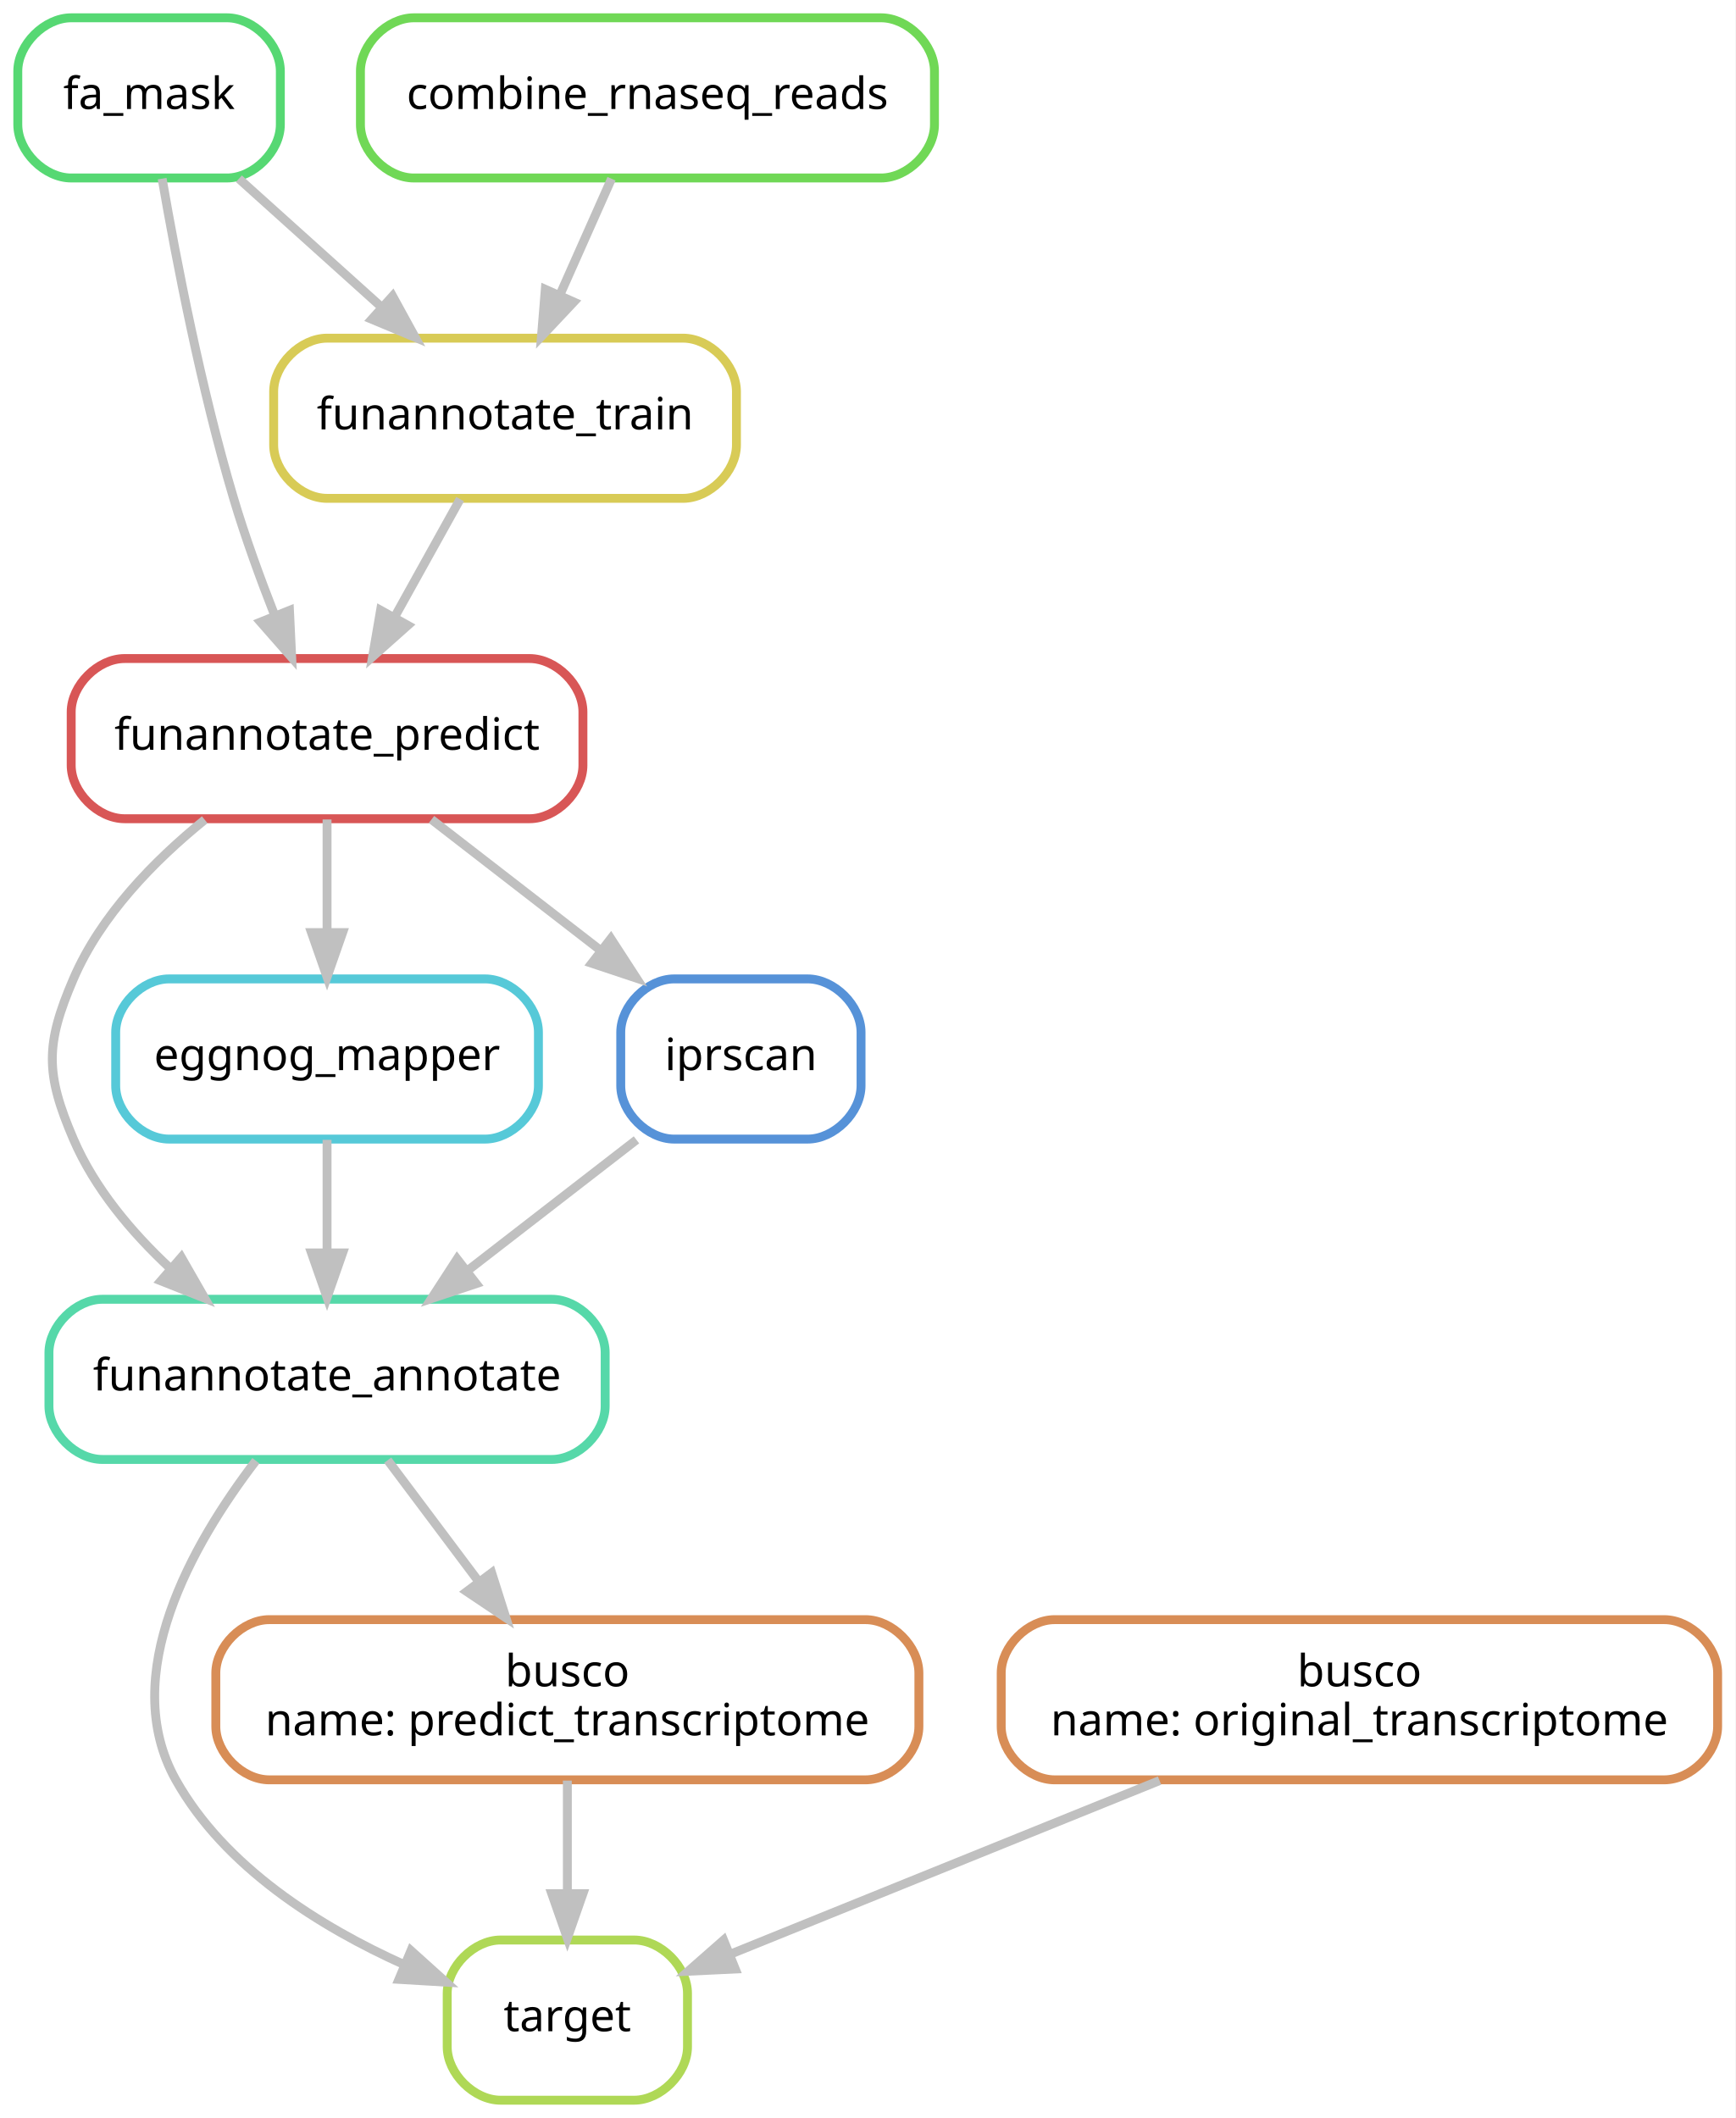
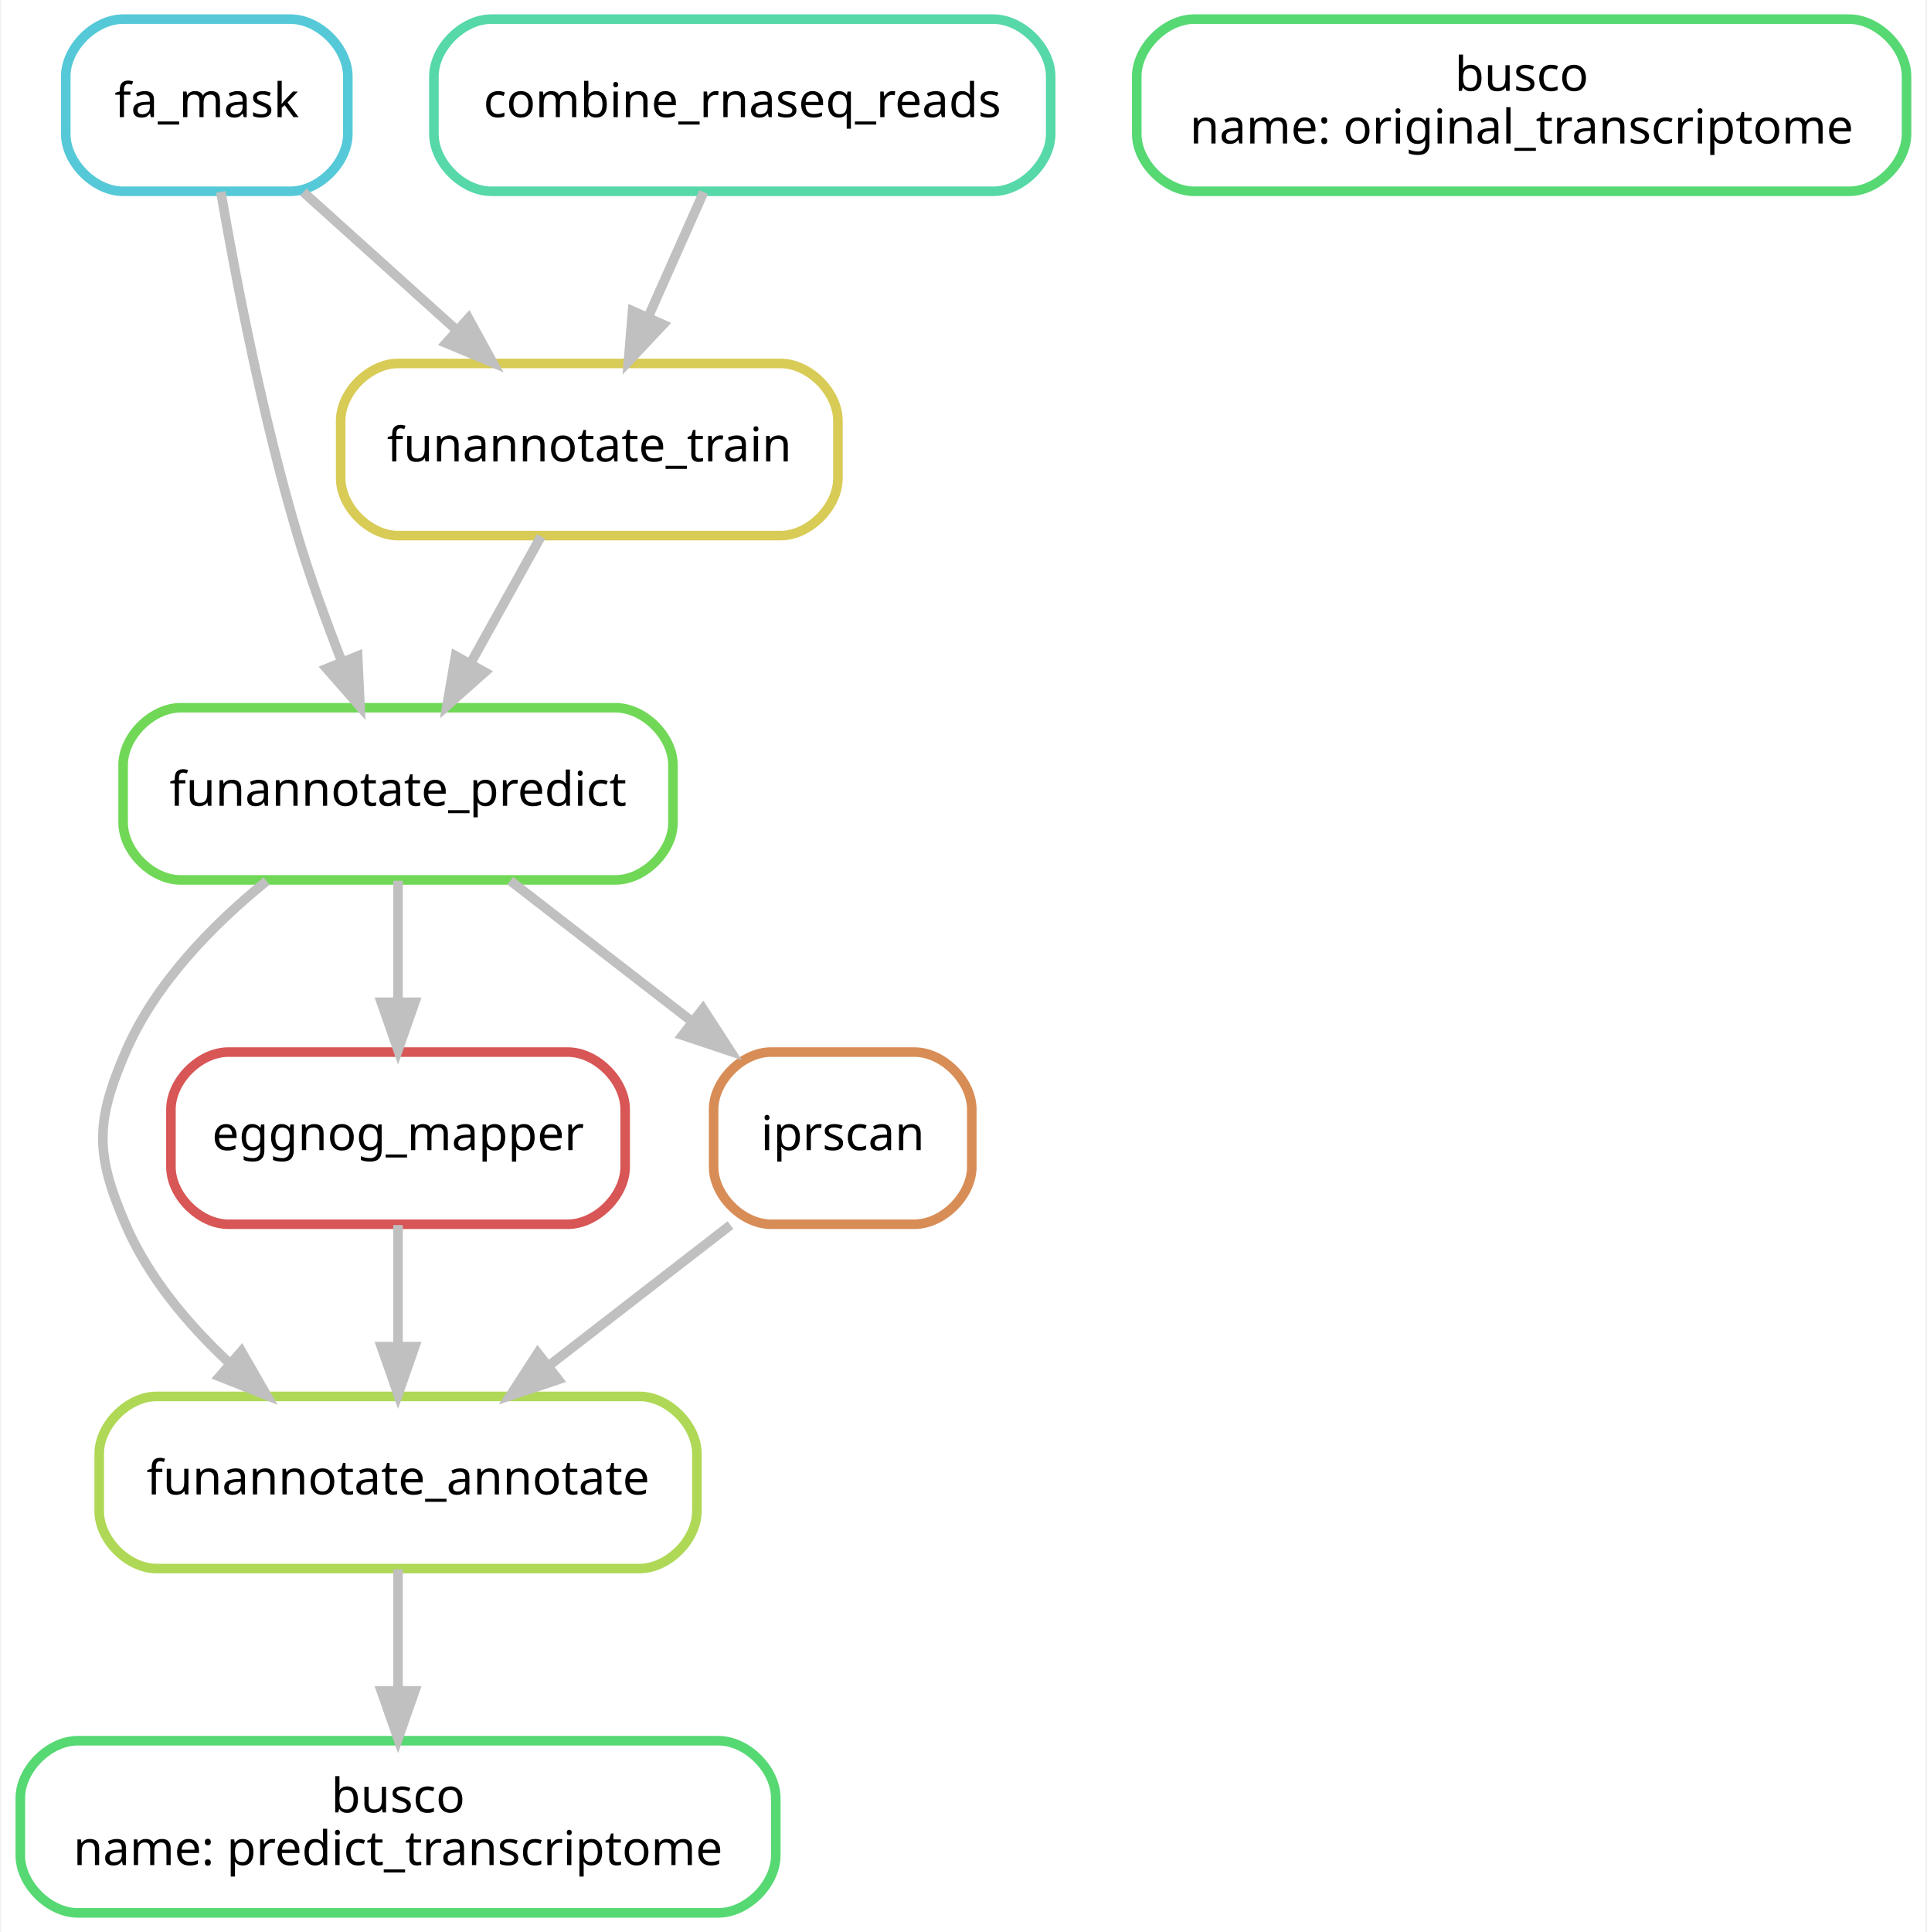
- <svg xmlns="http://www.w3.org/2000/svg" width="390pt" height="476pt" viewBox="0.00 0.00 390.00 476.00">
-   <g id="graph0" class="graph" transform="scale(1 1) rotate(0) translate(4 472)">
-     <polygon fill="#ffffff" stroke="transparent" points="-4,4 -4,-472 386,-472 386,4 -4,4" />
+ <svg xmlns="http://www.w3.org/2000/svg" width="403pt" height="404pt" viewBox="0.00 0.00 402.50 404.00">
+   <g id="graph0" class="graph" transform="scale(1 1) rotate(0) translate(4 400)">
+     <polygon fill="#ffffff" stroke="transparent" points="-4,4 -4,-400 398.5,-400 398.5,4 -4,4" />
    <g id="node1" class="node">
-       <path fill="none" stroke="#afd856" stroke-width="2" d="M138.5,-36C138.5,-36 108.5,-36 108.5,-36 102.5,-36 96.5,-30 96.5,-24 96.5,-24 96.5,-12 96.5,-12 96.5,-6 102.5,0 108.5,0 108.5,0 138.5,0 138.5,0 144.5,0 150.5,-6 150.5,-12 150.5,-12 150.5,-24 150.5,-24 150.5,-30 144.5,-36 138.5,-36" />
-       <text text-anchor="middle" x="123.5" y="-15.5" font-family="sans" font-size="10.00" fill="#000000">target</text>
+       <path fill="none" stroke="#afd856" stroke-width="2" d="M129.5,-108C129.5,-108 28.5,-108 28.5,-108 22.5,-108 16.5,-102 16.5,-96 16.5,-96 16.5,-84 16.5,-84 16.5,-78 22.5,-72 28.5,-72 28.5,-72 129.5,-72 129.5,-72 135.5,-72 141.5,-78 141.5,-84 141.5,-84 141.5,-96 141.5,-96 141.5,-102 135.5,-108 129.5,-108" />
+       <text text-anchor="middle" x="79" y="-87.5" font-family="sans" font-size="10.00" fill="#000000">funannotate_annotate</text>
    </g>
    <g id="node2" class="node">
-       <path fill="none" stroke="#56d8a9" stroke-width="2" d="M120,-180C120,-180 19,-180 19,-180 13,-180 7,-174 7,-168 7,-168 7,-156 7,-156 7,-150 13,-144 19,-144 19,-144 120,-144 120,-144 126,-144 132,-150 132,-156 132,-156 132,-168 132,-168 132,-174 126,-180 120,-180" />
-       <text text-anchor="middle" x="69.5" y="-159.5" font-family="sans" font-size="10.00" fill="#000000">funannotate_annotate</text>
+       <path fill="none" stroke="#56d873" stroke-width="2" d="M146,-36C146,-36 12,-36 12,-36 6,-36 0,-30 0,-24 0,-24 0,-12 0,-12 0,-6 6,0 12,0 12,0 146,0 146,0 152,0 158,-6 158,-12 158,-12 158,-24 158,-24 158,-30 152,-36 146,-36" />
+       <text text-anchor="middle" x="79" y="-21" font-family="sans" font-size="10.00" fill="#000000">busco</text>
+       <text text-anchor="middle" x="79" y="-10" font-family="sans" font-size="10.00" fill="#000000">name: predict_transcriptome</text>
+     </g>
+     <g id="edge4" class="edge">
+       <path fill="none" stroke="#c0c0c0" stroke-width="2" d="M79,-71.831C79,-64.131 79,-54.974 79,-46.417" />
+       <polygon fill="#c0c0c0" stroke="#c0c0c0" stroke-width="2" points="82.5,-46.413 79,-36.413 75.5,-46.413 82.5,-46.413" />
+     </g>
+     <g id="node3" class="node">
+       <path fill="none" stroke="#56d873" stroke-width="2" d="M382.5,-396C382.5,-396 245.5,-396 245.5,-396 239.5,-396 233.5,-390 233.5,-384 233.5,-384 233.5,-372 233.5,-372 233.5,-366 239.5,-360 245.5,-360 245.5,-360 382.5,-360 382.5,-360 388.5,-360 394.5,-366 394.5,-372 394.5,-372 394.5,-384 394.5,-384 394.5,-390 388.5,-396 382.5,-396" />
+       <text text-anchor="middle" x="314" y="-381" font-family="sans" font-size="10.00" fill="#000000">busco</text>
+       <text text-anchor="middle" x="314" y="-370" font-family="sans" font-size="10.00" fill="#000000">name: original_transcriptome</text>
+     </g>
+     <g id="node4" class="node">
+       <path fill="none" stroke="#70d856" stroke-width="2" d="M124.5,-252C124.5,-252 33.5,-252 33.5,-252 27.5,-252 21.5,-246 21.5,-240 21.5,-240 21.5,-228 21.5,-228 21.5,-222 27.5,-216 33.5,-216 33.5,-216 124.5,-216 124.5,-216 130.5,-216 136.5,-222 136.5,-228 136.5,-228 136.5,-240 136.5,-240 136.5,-246 130.5,-252 124.5,-252" />
+       <text text-anchor="middle" x="79" y="-231.5" font-family="sans" font-size="10.00" fill="#000000">funannotate_predict</text>
    </g>
    <g id="edge1" class="edge">
-       <path fill="none" stroke="#c0c0c0" stroke-width="2" d="M53.503,-143.712C39.201,-125.014 22.367,-95.467 35.5,-72 46.508,-52.33 67.936,-38.954 86.89,-30.436" />
-       <polygon fill="#c0c0c0" stroke="#c0c0c0" stroke-width="2" points="88.352,-33.618 96.223,-26.527 85.648,-27.161 88.352,-33.618" />
+       <path fill="none" stroke="#c0c0c0" stroke-width="2" d="M51.511,-215.765C40.115,-206.545 28.14,-194.275 22,-180 15.678,-165.302 15.678,-158.698 22,-144 26.749,-132.959 34.989,-123.118 43.751,-114.959" />
+       <polygon fill="#c0c0c0" stroke="#c0c0c0" stroke-width="2" points="46.245,-117.429 51.511,-108.235 41.661,-112.139 46.245,-117.429" />
    </g>
-     <g id="node3" class="node">
-       <path fill="none" stroke="#d88d56" stroke-width="2" d="M190.5,-108C190.5,-108 56.5,-108 56.5,-108 50.5,-108 44.5,-102 44.5,-96 44.5,-96 44.5,-84 44.5,-84 44.5,-78 50.5,-72 56.5,-72 56.5,-72 190.5,-72 190.5,-72 196.5,-72 202.5,-78 202.5,-84 202.5,-84 202.5,-96 202.5,-96 202.5,-102 196.5,-108 190.5,-108" />
-       <text text-anchor="middle" x="123.5" y="-93" font-family="sans" font-size="10.00" fill="#000000">busco</text>
-       <text text-anchor="middle" x="123.5" y="-82" font-family="sans" font-size="10.00" fill="#000000">name: predict_transcriptome</text>
+     <g id="node5" class="node">
+       <path fill="none" stroke="#d85656" stroke-width="2" d="M114.5,-180C114.5,-180 43.5,-180 43.5,-180 37.5,-180 31.5,-174 31.5,-168 31.5,-168 31.5,-156 31.5,-156 31.5,-150 37.5,-144 43.5,-144 43.5,-144 114.5,-144 114.5,-144 120.5,-144 126.5,-150 126.5,-156 126.5,-156 126.5,-168 126.5,-168 126.5,-174 120.5,-180 114.5,-180" />
+       <text text-anchor="middle" x="79" y="-159.5" font-family="sans" font-size="10.00" fill="#000000">eggnog_mapper</text>
    </g>
    <g id="edge7" class="edge">
-       <path fill="none" stroke="#c0c0c0" stroke-width="2" d="M83.126,-143.831C89.346,-135.539 96.832,-125.557 103.66,-116.453" />
-       <polygon fill="#c0c0c0" stroke="#c0c0c0" stroke-width="2" points="106.49,-118.513 109.69,-108.413 100.89,-114.313 106.49,-118.513" />
+       <path fill="none" stroke="#c0c0c0" stroke-width="2" d="M79,-215.831C79,-208.131 79,-198.974 79,-190.417" />
+       <polygon fill="#c0c0c0" stroke="#c0c0c0" stroke-width="2" points="82.5,-190.413 79,-180.413 75.5,-190.413 82.5,-190.413" />
+     </g>
+     <g id="node6" class="node">
+       <path fill="none" stroke="#d88d56" stroke-width="2" d="M187,-180C187,-180 157,-180 157,-180 151,-180 145,-174 145,-168 145,-168 145,-156 145,-156 145,-150 151,-144 157,-144 157,-144 187,-144 187,-144 193,-144 199,-150 199,-156 199,-156 199,-168 199,-168 199,-174 193,-180 187,-180" />
+       <text text-anchor="middle" x="172" y="-159.5" font-family="sans" font-size="10.00" fill="#000000">iprscan</text>
+     </g>
+     <g id="edge8" class="edge">
+       <path fill="none" stroke="#c0c0c0" stroke-width="2" d="M102.468,-215.831C114.033,-206.878 128.14,-195.956 140.618,-186.296" />
+       <polygon fill="#c0c0c0" stroke="#c0c0c0" stroke-width="2" points="142.775,-189.052 148.54,-180.163 138.49,-183.517 142.775,-189.052" />
    </g>
    <g id="edge2" class="edge">
-       <path fill="none" stroke="#c0c0c0" stroke-width="2" d="M123.5,-71.831C123.5,-64.131 123.5,-54.974 123.5,-46.417" />
-       <polygon fill="#c0c0c0" stroke="#c0c0c0" stroke-width="2" points="127,-46.413 123.5,-36.413 120,-46.413 127,-46.413" />
-     </g>
-     <g id="node4" class="node">
-       <path fill="none" stroke="#d88d56" stroke-width="2" d="M370,-108C370,-108 233,-108 233,-108 227,-108 221,-102 221,-96 221,-96 221,-84 221,-84 221,-78 227,-72 233,-72 233,-72 370,-72 370,-72 376,-72 382,-78 382,-84 382,-84 382,-96 382,-96 382,-102 376,-108 370,-108" />
-       <text text-anchor="middle" x="301.5" y="-93" font-family="sans" font-size="10.00" fill="#000000">busco</text>
-       <text text-anchor="middle" x="301.5" y="-82" font-family="sans" font-size="10.00" fill="#000000">name: original_transcriptome</text>
+       <path fill="none" stroke="#c0c0c0" stroke-width="2" d="M79,-143.831C79,-136.131 79,-126.974 79,-118.417" />
+       <polygon fill="#c0c0c0" stroke="#c0c0c0" stroke-width="2" points="82.5,-118.413 79,-108.413 75.5,-118.413 82.5,-118.413" />
    </g>
    <g id="edge3" class="edge">
-       <path fill="none" stroke="#c0c0c0" stroke-width="2" d="M256.583,-71.831C226.734,-59.757 188.033,-44.103 160.067,-32.791" />
-       <polygon fill="#c0c0c0" stroke="#c0c0c0" stroke-width="2" points="161.238,-29.489 150.655,-28.984 158.613,-35.979 161.238,-29.489" />
+       <path fill="none" stroke="#c0c0c0" stroke-width="2" d="M148.532,-143.831C136.967,-134.878 122.86,-123.956 110.382,-114.296" />
+       <polygon fill="#c0c0c0" stroke="#c0c0c0" stroke-width="2" points="112.51,-111.517 102.46,-108.163 108.225,-117.052 112.51,-111.517" />
    </g>
-     <g id="node5" class="node">
-       <path fill="none" stroke="#d85656" stroke-width="2" d="M115,-324C115,-324 24,-324 24,-324 18,-324 12,-318 12,-312 12,-312 12,-300 12,-300 12,-294 18,-288 24,-288 24,-288 115,-288 115,-288 121,-288 127,-294 127,-300 127,-300 127,-312 127,-312 127,-318 121,-324 115,-324" />
-       <text text-anchor="middle" x="69.5" y="-303.5" font-family="sans" font-size="10.00" fill="#000000">funannotate_predict</text>
+     <g id="node7" class="node">
+       <path fill="none" stroke="#d8cb56" stroke-width="2" d="M159,-324C159,-324 79,-324 79,-324 73,-324 67,-318 67,-312 67,-312 67,-300 67,-300 67,-294 73,-288 79,-288 79,-288 159,-288 159,-288 165,-288 171,-294 171,-300 171,-300 171,-312 171,-312 171,-318 165,-324 159,-324" />
+       <text text-anchor="middle" x="119" y="-303.5" font-family="sans" font-size="10.00" fill="#000000">funannotate_train</text>
    </g>
-     <g id="edge4" class="edge">
-       <path fill="none" stroke="#c0c0c0" stroke-width="2" d="M42.011,-287.765C30.615,-278.545 18.64,-266.275 12.5,-252 6.178,-237.302 6.178,-230.698 12.5,-216 17.249,-204.959 25.488,-195.118 34.251,-186.959" />
-       <polygon fill="#c0c0c0" stroke="#c0c0c0" stroke-width="2" points="36.745,-189.429 42.011,-180.235 32.161,-184.139 36.745,-189.429" />
+     <g id="edge5" class="edge">
+       <path fill="none" stroke="#c0c0c0" stroke-width="2" d="M108.906,-287.831C104.44,-279.793 99.093,-270.167 94.162,-261.292" />
+       <polygon fill="#c0c0c0" stroke="#c0c0c0" stroke-width="2" points="97.146,-259.455 89.23,-252.413 91.026,-262.855 97.146,-259.455" />
    </g>
-     <g id="node6" class="node">
-       <path fill="none" stroke="#56c9d8" stroke-width="2" d="M105,-252C105,-252 34,-252 34,-252 28,-252 22,-246 22,-240 22,-240 22,-228 22,-228 22,-222 28,-216 34,-216 34,-216 105,-216 105,-216 111,-216 117,-222 117,-228 117,-228 117,-240 117,-240 117,-246 111,-252 105,-252" />
-       <text text-anchor="middle" x="69.5" y="-231.5" font-family="sans" font-size="10.00" fill="#000000">eggnog_mapper</text>
+     <g id="node8" class="node">
+       <path fill="none" stroke="#56c9d8" stroke-width="2" d="M56.5,-396C56.5,-396 21.5,-396 21.5,-396 15.5,-396 9.5,-390 9.5,-384 9.5,-384 9.5,-372 9.5,-372 9.5,-366 15.5,-360 21.5,-360 21.5,-360 56.5,-360 56.5,-360 62.5,-360 68.5,-366 68.5,-372 68.5,-372 68.5,-384 68.5,-384 68.5,-390 62.5,-396 56.5,-396" />
+       <text text-anchor="middle" x="39" y="-375.5" font-family="sans" font-size="10.00" fill="#000000">fa_mask</text>
+     </g>
+     <g id="edge6" class="edge">
+       <path fill="none" stroke="#c0c0c0" stroke-width="2" d="M41.935,-359.854C45.108,-341.522 50.706,-312.488 58,-288 60.6,-279.269 63.989,-269.958 67.283,-261.569" />
+       <polygon fill="#c0c0c0" stroke="#c0c0c0" stroke-width="2" points="70.553,-262.819 71.053,-252.236 64.062,-260.197 70.553,-262.819" />
+     </g>
+     <g id="edge9" class="edge">
+       <path fill="none" stroke="#c0c0c0" stroke-width="2" d="M59.187,-359.831C68.851,-351.134 80.58,-340.578 91.082,-331.127" />
+       <polygon fill="#c0c0c0" stroke="#c0c0c0" stroke-width="2" points="93.728,-333.454 98.819,-324.163 89.045,-328.251 93.728,-333.454" />
+     </g>
+     <g id="node9" class="node">
+       <path fill="none" stroke="#56d8a9" stroke-width="2" d="M203.5,-396C203.5,-396 98.5,-396 98.5,-396 92.5,-396 86.5,-390 86.5,-384 86.5,-384 86.5,-372 86.5,-372 86.5,-366 92.5,-360 98.5,-360 98.5,-360 203.5,-360 203.5,-360 209.5,-360 215.5,-366 215.5,-372 215.5,-372 215.5,-384 215.5,-384 215.5,-390 209.5,-396 203.5,-396" />
+       <text text-anchor="middle" x="151" y="-375.5" font-family="sans" font-size="10.00" fill="#000000">combine_rnaseq_reads</text>
    </g>
    <g id="edge10" class="edge">
-       <path fill="none" stroke="#c0c0c0" stroke-width="2" d="M69.5,-287.831C69.5,-280.131 69.5,-270.974 69.5,-262.417" />
-       <polygon fill="#c0c0c0" stroke="#c0c0c0" stroke-width="2" points="73,-262.413 69.5,-252.413 66,-262.413 73,-262.413" />
-     </g>
-     <g id="node7" class="node">
-       <path fill="none" stroke="#5692d8" stroke-width="2" d="M177.5,-252C177.5,-252 147.5,-252 147.5,-252 141.5,-252 135.5,-246 135.5,-240 135.5,-240 135.5,-228 135.5,-228 135.5,-222 141.5,-216 147.5,-216 147.5,-216 177.5,-216 177.5,-216 183.5,-216 189.5,-222 189.5,-228 189.5,-228 189.5,-240 189.5,-240 189.5,-246 183.5,-252 177.5,-252" />
-       <text text-anchor="middle" x="162.5" y="-231.5" font-family="sans" font-size="10.00" fill="#000000">iprscan</text>
-     </g>
-     <g id="edge11" class="edge">
-       <path fill="none" stroke="#c0c0c0" stroke-width="2" d="M92.968,-287.831C104.533,-278.878 118.64,-267.956 131.118,-258.296" />
-       <polygon fill="#c0c0c0" stroke="#c0c0c0" stroke-width="2" points="133.275,-261.052 139.04,-252.163 128.99,-255.517 133.275,-261.052" />
-     </g>
-     <g id="edge5" class="edge">
-       <path fill="none" stroke="#c0c0c0" stroke-width="2" d="M69.5,-215.831C69.5,-208.131 69.5,-198.974 69.5,-190.417" />
-       <polygon fill="#c0c0c0" stroke="#c0c0c0" stroke-width="2" points="73,-190.413 69.5,-180.413 66,-190.413 73,-190.413" />
-     </g>
-     <g id="edge6" class="edge">
-       <path fill="none" stroke="#c0c0c0" stroke-width="2" d="M139.032,-215.831C127.467,-206.878 113.36,-195.956 100.882,-186.296" />
-       <polygon fill="#c0c0c0" stroke="#c0c0c0" stroke-width="2" points="103.01,-183.517 92.96,-180.163 98.725,-189.052 103.01,-183.517" />
-     </g>
-     <g id="node8" class="node">
-       <path fill="none" stroke="#d8cb56" stroke-width="2" d="M149.5,-396C149.5,-396 69.5,-396 69.5,-396 63.5,-396 57.5,-390 57.5,-384 57.5,-384 57.5,-372 57.5,-372 57.5,-366 63.5,-360 69.5,-360 69.5,-360 149.5,-360 149.5,-360 155.5,-360 161.5,-366 161.5,-372 161.5,-372 161.5,-384 161.5,-384 161.5,-390 155.5,-396 149.5,-396" />
-       <text text-anchor="middle" x="109.5" y="-375.5" font-family="sans" font-size="10.00" fill="#000000">funannotate_train</text>
-     </g>
-     <g id="edge8" class="edge">
-       <path fill="none" stroke="#c0c0c0" stroke-width="2" d="M99.406,-359.831C94.94,-351.793 89.593,-342.167 84.662,-333.292" />
-       <polygon fill="#c0c0c0" stroke="#c0c0c0" stroke-width="2" points="87.646,-331.455 79.73,-324.413 81.526,-334.855 87.646,-331.455" />
-     </g>
-     <g id="node9" class="node">
-       <path fill="none" stroke="#56d873" stroke-width="2" d="M47,-468C47,-468 12,-468 12,-468 6,-468 0,-462 0,-456 0,-456 0,-444 0,-444 0,-438 6,-432 12,-432 12,-432 47,-432 47,-432 53,-432 59,-438 59,-444 59,-444 59,-456 59,-456 59,-462 53,-468 47,-468" />
-       <text text-anchor="middle" x="29.5" y="-447.5" font-family="sans" font-size="10.00" fill="#000000">fa_mask</text>
-     </g>
-     <g id="edge9" class="edge">
-       <path fill="none" stroke="#c0c0c0" stroke-width="2" d="M32.435,-431.854C35.608,-413.522 41.206,-384.488 48.5,-360 51.1,-351.269 54.489,-341.958 57.783,-333.569" />
-       <polygon fill="#c0c0c0" stroke="#c0c0c0" stroke-width="2" points="61.053,-334.819 61.553,-324.236 54.562,-332.197 61.053,-334.819" />
-     </g>
-     <g id="edge12" class="edge">
-       <path fill="none" stroke="#c0c0c0" stroke-width="2" d="M49.687,-431.831C59.351,-423.134 71.08,-412.578 81.582,-403.127" />
-       <polygon fill="#c0c0c0" stroke="#c0c0c0" stroke-width="2" points="84.228,-405.454 89.319,-396.163 79.545,-400.251 84.228,-405.454" />
-     </g>
-     <g id="node10" class="node">
-       <path fill="none" stroke="#70d856" stroke-width="2" d="M194,-468C194,-468 89,-468 89,-468 83,-468 77,-462 77,-456 77,-456 77,-444 77,-444 77,-438 83,-432 89,-432 89,-432 194,-432 194,-432 200,-432 206,-438 206,-444 206,-444 206,-456 206,-456 206,-462 200,-468 194,-468" />
-       <text text-anchor="middle" x="141.5" y="-447.5" font-family="sans" font-size="10.00" fill="#000000">combine_rnaseq_reads</text>
-     </g>
-     <g id="edge13" class="edge">
-       <path fill="none" stroke="#c0c0c0" stroke-width="2" d="M133.425,-431.831C129.89,-423.877 125.664,-414.369 121.754,-405.572" />
-       <polygon fill="#c0c0c0" stroke="#c0c0c0" stroke-width="2" points="124.944,-404.13 117.684,-396.413 118.547,-406.973 124.944,-404.13" />
+       <path fill="none" stroke="#c0c0c0" stroke-width="2" d="M142.925,-359.831C139.39,-351.877 135.164,-342.369 131.254,-333.572" />
+       <polygon fill="#c0c0c0" stroke="#c0c0c0" stroke-width="2" points="134.444,-332.13 127.184,-324.413 128.047,-334.973 134.444,-332.13" />
    </g>
  </g>
</svg>
